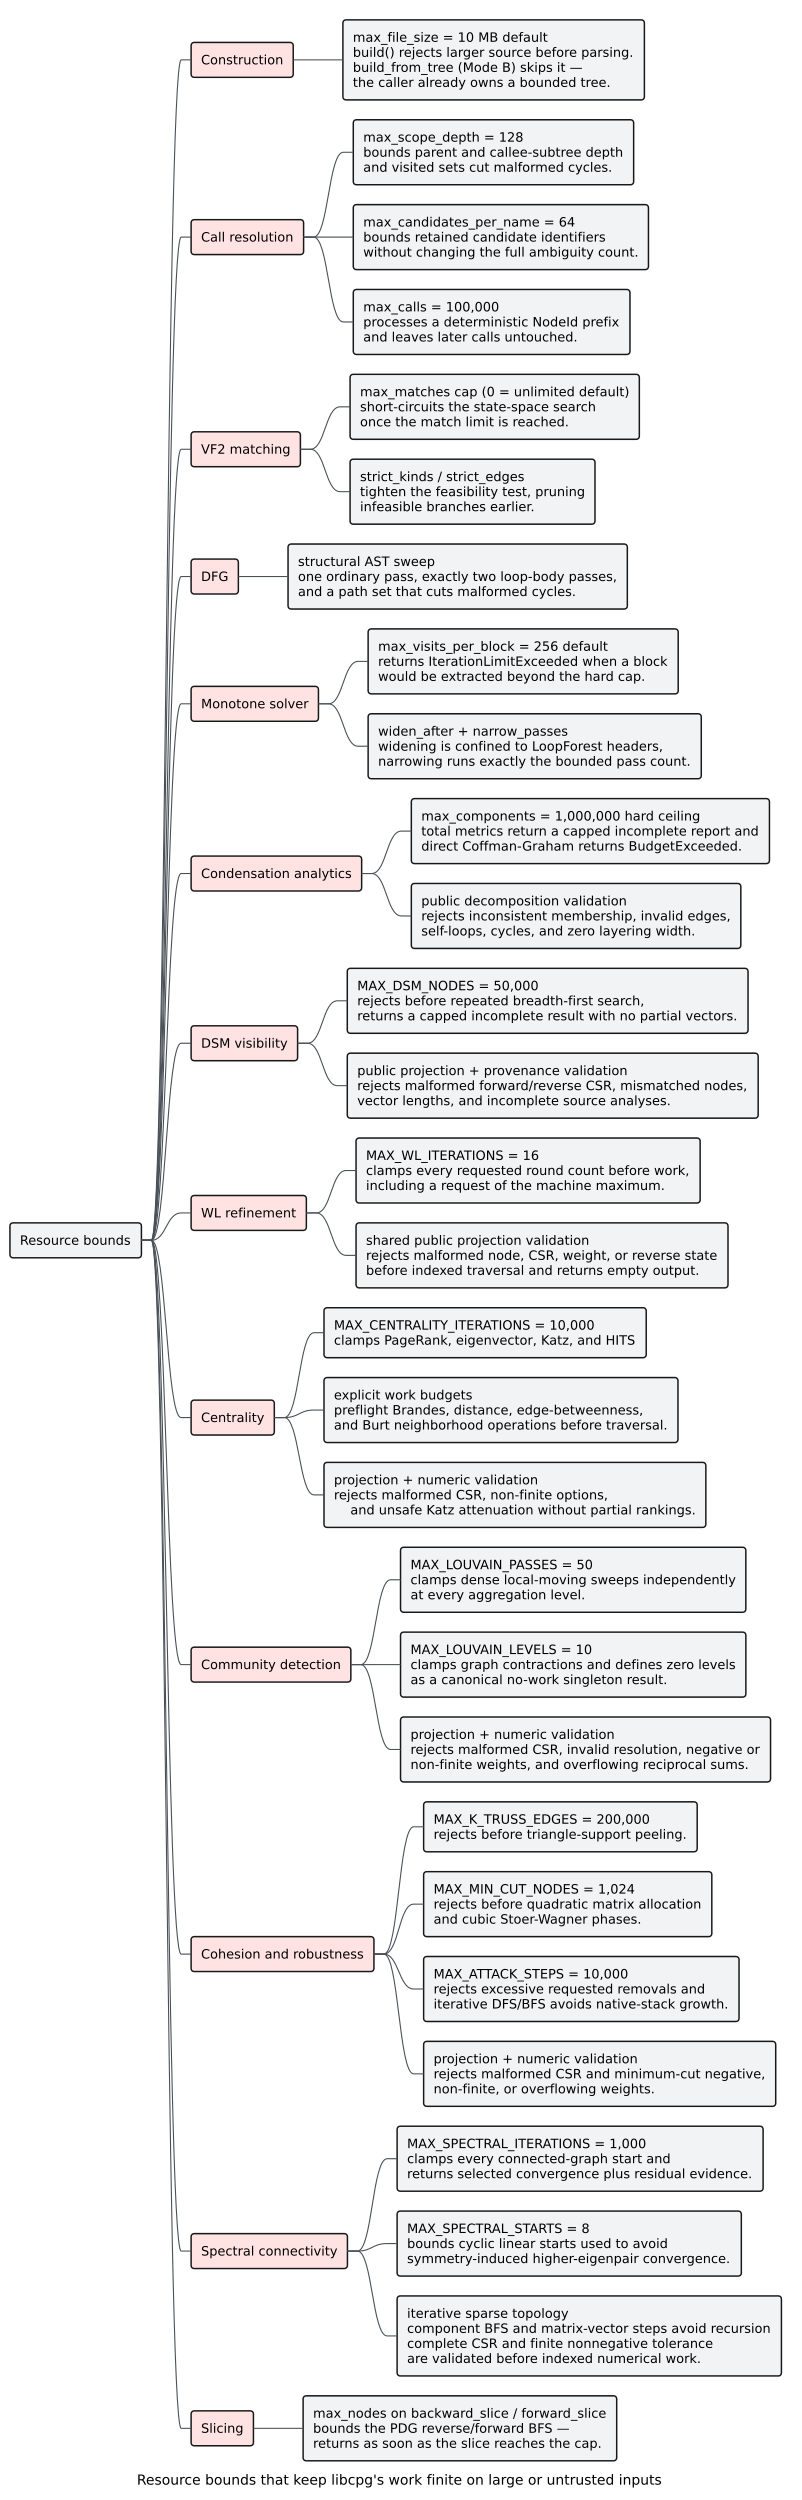
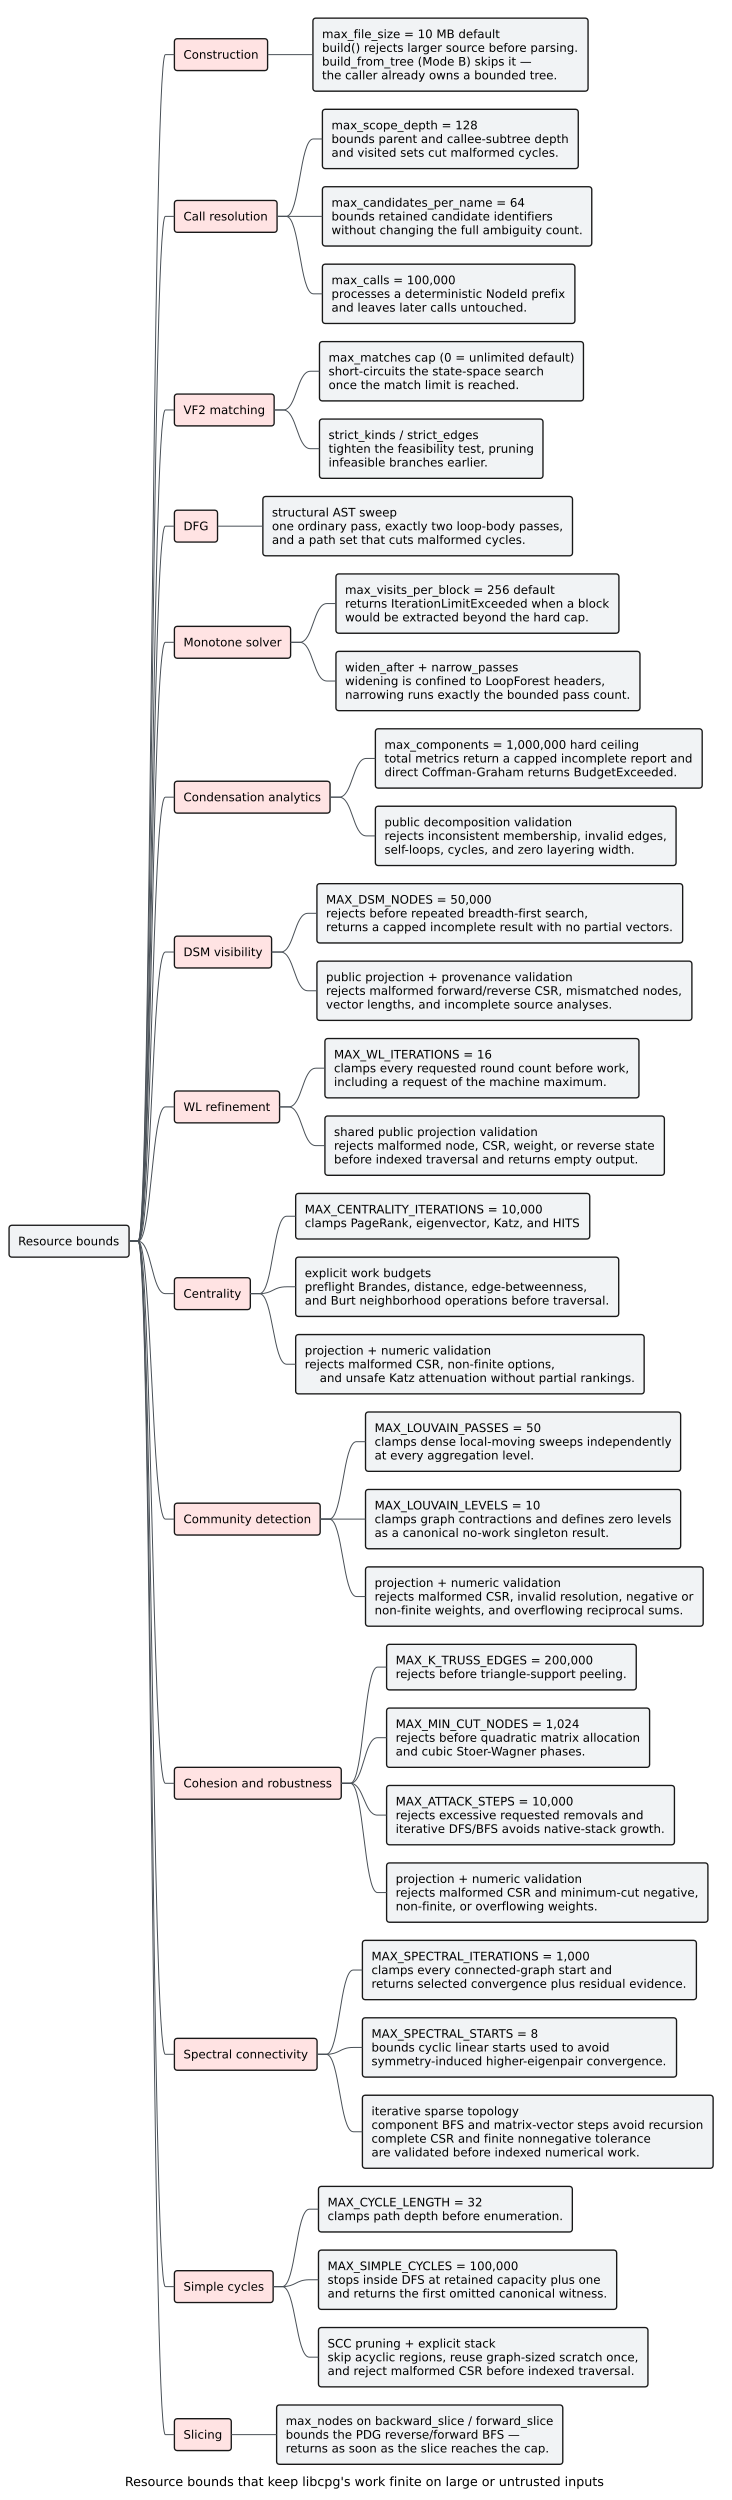
- <svg xmlns="http://www.w3.org/2000/svg" contentStyleType="text/css" data-diagram-type="MINDMAP" height="2516px" preserveAspectRatio="none" style="width:807px;height:2516px;background:#FFFFFF;" version="1.1" viewBox="0 0 807 2516" width="807px" zoomAndPan="magnify">
+ <svg xmlns="http://www.w3.org/2000/svg" contentStyleType="text/css" data-diagram-type="MINDMAP" height="2757px" preserveAspectRatio="none" style="width:807px;height:2757px;background:#FFFFFF;" version="1.1" viewBox="0 0 807 2757" width="807px" zoomAndPan="magnify">
  <defs />
  <g>
-     <rect fill="#F1F3F5" height="35.133" rx="3" ry="3" style="stroke:#181818;stroke-width:1.5;" width="132.328" x="10" y="1230.711" />
-     <text fill="#000000" font-family="'DejaVu Sans'" font-size="13" lengthAdjust="spacing" textLength="112.328" x="20" y="1252.778">Resource bounds</text>
+     <rect fill="#F1F3F5" height="35.133" rx="3" ry="3" style="stroke:#181818;stroke-width:1.5;" width="132.328" x="10" y="1351.242" />
+     <text fill="#000000" font-family="'DejaVu Sans'" font-size="13" lengthAdjust="spacing" textLength="112.328" x="20" y="1373.309">Resource bounds</text>
    <rect fill="#FFE3E3" height="35.133" rx="3" ry="3" style="stroke:#181818;stroke-width:1.5;" width="102.773" x="192.328" y="42.699" />
    <text fill="#000000" font-family="'DejaVu Sans'" font-size="13" lengthAdjust="spacing" textLength="82.773" x="202.328" y="64.766">Construction</text>
    <rect fill="#F1F3F5" height="80.531" rx="3" ry="3" style="stroke:#181818;stroke-width:1.5;" width="303.41" x="345.102" y="20" />
    <text fill="#000000" font-family="'DejaVu Sans'" font-size="13" lengthAdjust="spacing" textLength="196.168" x="355.102" y="42.067">max_file_size = 10 MB default</text>
    <text fill="#000000" font-family="'DejaVu Sans'" font-size="13" lengthAdjust="spacing" textLength="283.41" x="355.102" y="57.2">build() rejects larger source before parsing.</text>
    <text fill="#000000" font-family="'DejaVu Sans'" font-size="13" lengthAdjust="spacing" textLength="231.734" x="355.102" y="72.332">build_from_tree (Mode B) skips it —</text>
    <text fill="#000000" font-family="'DejaVu Sans'" font-size="13" lengthAdjust="spacing" textLength="259.962" x="355.102" y="87.465">the caller already owns a bounded tree.</text>
    <path d="M295.102,60.266 L305.102,60.266 C320.102,60.266 320.102,60.266 335.102,60.266 L345.102,60.266" fill="none" style="stroke:#495057;stroke-width:1.1;" />
-     <path d="M142.328,1248.277 L152.328,1248.277 C167.328,1248.277 167.328,60.266 182.328,60.266 L192.328,60.266" fill="none" style="stroke:#495057;stroke-width:1.1;" />
+     <path d="M142.328,1368.809 L152.328,1368.809 C167.328,1368.809 167.328,60.266 182.328,60.266 L192.328,60.266" fill="none" style="stroke:#495057;stroke-width:1.1;" />
    <rect fill="#FFE3E3" height="35.133" rx="3" ry="3" style="stroke:#181818;stroke-width:1.5;" width="113.222" x="192.328" y="221.062" />
    <text fill="#000000" font-family="'DejaVu Sans'" font-size="13" lengthAdjust="spacing" textLength="93.222" x="202.328" y="243.129">Call resolution</text>
    <rect fill="#F1F3F5" height="65.398" rx="3" ry="3" style="stroke:#181818;stroke-width:1.5;" width="282.158" x="355.55" y="120.531" />
    <text fill="#000000" font-family="'DejaVu Sans'" font-size="13" lengthAdjust="spacing" textLength="161.256" x="365.55" y="142.598">max_scope_depth = 128</text>
    <text fill="#000000" font-family="'DejaVu Sans'" font-size="13" lengthAdjust="spacing" textLength="262.158" x="365.55" y="157.731">bounds parent and callee-subtree depth</text>
    <text fill="#000000" font-family="'DejaVu Sans'" font-size="13" lengthAdjust="spacing" textLength="250.815" x="365.55" y="172.864">and visited sets cut malformed cycles.</text>
    <path d="M305.55,238.629 L315.55,238.629 C330.55,238.629 330.55,153.231 345.55,153.231 L355.55,153.231" fill="none" style="stroke:#495057;stroke-width:1.1;" />
    <rect fill="#F1F3F5" height="65.398" rx="3" ry="3" style="stroke:#181818;stroke-width:1.5;" width="297.05" x="355.55" y="205.93" />
    <text fill="#000000" font-family="'DejaVu Sans'" font-size="13" lengthAdjust="spacing" textLength="213.288" x="365.55" y="227.997">max_candidates_per_name = 64</text>
    <text fill="#000000" font-family="'DejaVu Sans'" font-size="13" lengthAdjust="spacing" textLength="244.258" x="365.55" y="243.129">bounds retained candidate identifiers</text>
    <text fill="#000000" font-family="'DejaVu Sans'" font-size="13" lengthAdjust="spacing" textLength="277.05" x="365.55" y="258.262">without changing the full ambiguity count.</text>
    <path d="M305.55,238.629 L315.55,238.629 C330.55,238.629 330.55,238.629 345.55,238.629 L355.55,238.629" fill="none" style="stroke:#495057;stroke-width:1.1;" />
    <rect fill="#F1F3F5" height="65.398" rx="3" ry="3" style="stroke:#181818;stroke-width:1.5;" width="278.445" x="355.55" y="291.328" />
    <text fill="#000000" font-family="'DejaVu Sans'" font-size="13" lengthAdjust="spacing" textLength="136.849" x="365.55" y="313.395">max_calls = 100,000</text>
    <text fill="#000000" font-family="'DejaVu Sans'" font-size="13" lengthAdjust="spacing" textLength="258.445" x="365.55" y="328.528">processes a deterministic NodeId prefix</text>
    <text fill="#000000" font-family="'DejaVu Sans'" font-size="13" lengthAdjust="spacing" textLength="215.693" x="365.55" y="343.661">and leaves later calls untouched.</text>
    <path d="M305.55,238.629 L315.55,238.629 C330.55,238.629 330.55,324.027 345.55,324.027 L355.55,324.027" fill="none" style="stroke:#495057;stroke-width:1.1;" />
-     <path d="M142.328,1248.277 L152.328,1248.277 C167.328,1248.277 167.328,238.629 182.328,238.629 L192.328,238.629" fill="none" style="stroke:#495057;stroke-width:1.1;" />
+     <path d="M142.328,1368.809 L152.328,1368.809 C167.328,1368.809 167.328,238.629 182.328,238.629 L192.328,238.629" fill="none" style="stroke:#495057;stroke-width:1.1;" />
    <rect fill="#FFE3E3" height="35.133" rx="3" ry="3" style="stroke:#181818;stroke-width:1.5;" width="109.991" x="192.328" y="434.559" />
    <text fill="#000000" font-family="'DejaVu Sans'" font-size="13" lengthAdjust="spacing" textLength="89.991" x="202.328" y="456.625">VF2 matching</text>
    <rect fill="#F1F3F5" height="65.398" rx="3" ry="3" style="stroke:#181818;stroke-width:1.5;" width="291.108" x="352.319" y="376.727" />
    <text fill="#000000" font-family="'DejaVu Sans'" font-size="13" lengthAdjust="spacing" textLength="271.108" x="362.319" y="398.793">max_matches cap (0 = unlimited default)</text>
    <text fill="#000000" font-family="'DejaVu Sans'" font-size="13" lengthAdjust="spacing" textLength="238.031" x="362.319" y="413.926">short-circuits the state-space search</text>
    <text fill="#000000" font-family="'DejaVu Sans'" font-size="13" lengthAdjust="spacing" textLength="210.507" x="362.319" y="429.059">once the match limit is reached.</text>
    <path d="M302.319,452.125 L312.319,452.125 C327.319,452.125 327.319,409.426 342.319,409.426 L352.319,409.426" fill="none" style="stroke:#495057;stroke-width:1.1;" />
    <rect fill="#F1F3F5" height="65.398" rx="3" ry="3" style="stroke:#181818;stroke-width:1.5;" width="246.478" x="352.319" y="462.125" />
    <text fill="#000000" font-family="'DejaVu Sans'" font-size="13" lengthAdjust="spacing" textLength="165.464" x="362.319" y="484.192">strict_kinds / strict_edges</text>
    <text fill="#000000" font-family="'DejaVu Sans'" font-size="13" lengthAdjust="spacing" textLength="226.478" x="362.319" y="499.325">tighten the feasibility test, pruning</text>
    <text fill="#000000" font-family="'DejaVu Sans'" font-size="13" lengthAdjust="spacing" textLength="176.871" x="362.319" y="514.457">infeasible branches earlier.</text>
    <path d="M302.319,452.125 L312.319,452.125 C327.319,452.125 327.319,494.824 342.319,494.824 L352.319,494.824" fill="none" style="stroke:#495057;stroke-width:1.1;" />
-     <path d="M142.328,1248.277 L152.328,1248.277 C167.328,1248.277 167.328,452.125 182.328,452.125 L192.328,452.125" fill="none" style="stroke:#495057;stroke-width:1.1;" />
+     <path d="M142.328,1368.809 L152.328,1368.809 C167.328,1368.809 167.328,452.125 182.328,452.125 L192.328,452.125" fill="none" style="stroke:#495057;stroke-width:1.1;" />
    <rect fill="#FFE3E3" height="35.133" rx="3" ry="3" style="stroke:#181818;stroke-width:1.5;" width="47.562" x="192.328" y="562.656" />
    <text fill="#000000" font-family="'DejaVu Sans'" font-size="13" lengthAdjust="spacing" textLength="27.561" x="202.328" y="584.723">DFG</text>
    <rect fill="#F1F3F5" height="65.398" rx="3" ry="3" style="stroke:#181818;stroke-width:1.5;" width="341.458" x="289.89" y="547.523" />
    <text fill="#000000" font-family="'DejaVu Sans'" font-size="13" lengthAdjust="spacing" textLength="137.865" x="299.89" y="569.59">structural AST sweep</text>
    <text fill="#000000" font-family="'DejaVu Sans'" font-size="13" lengthAdjust="spacing" textLength="321.458" x="299.89" y="584.723">one ordinary pass, exactly two loop-body passes,</text>
    <text fill="#000000" font-family="'DejaVu Sans'" font-size="13" lengthAdjust="spacing" textLength="279.963" x="299.89" y="599.856">and a path set that cuts malformed cycles.</text>
    <path d="M239.89,580.223 L249.89,580.223 C264.89,580.223 264.89,580.223 279.89,580.223 L289.89,580.223" fill="none" style="stroke:#495057;stroke-width:1.1;" />
-     <path d="M142.328,1248.277 L152.328,1248.277 C167.328,1248.277 167.328,580.223 182.328,580.223 L192.328,580.223" fill="none" style="stroke:#495057;stroke-width:1.1;" />
+     <path d="M142.328,1368.809 L152.328,1368.809 C167.328,1368.809 167.328,580.223 182.328,580.223 L192.328,580.223" fill="none" style="stroke:#495057;stroke-width:1.1;" />
    <rect fill="#FFE3E3" height="35.133" rx="3" ry="3" style="stroke:#181818;stroke-width:1.5;" width="128.158" x="192.328" y="690.754" />
    <text fill="#000000" font-family="'DejaVu Sans'" font-size="13" lengthAdjust="spacing" textLength="108.158" x="202.328" y="712.821">Monotone solver</text>
    <rect fill="#F1F3F5" height="65.398" rx="3" ry="3" style="stroke:#181818;stroke-width:1.5;" width="312.056" x="370.486" y="632.922" />
    <text fill="#000000" font-family="'DejaVu Sans'" font-size="13" lengthAdjust="spacing" textLength="231.315" x="380.486" y="654.989">max_visits_per_block = 256 default</text>
    <text fill="#000000" font-family="'DejaVu Sans'" font-size="13" lengthAdjust="spacing" textLength="292.056" x="380.486" y="670.122">returns IterationLimitExceeded when a block</text>
    <text fill="#000000" font-family="'DejaVu Sans'" font-size="13" lengthAdjust="spacing" textLength="269.35" x="380.486" y="685.254">would be extracted beyond the hard cap.</text>
    <path d="M320.486,708.32 L330.486,708.32 C345.486,708.32 345.486,665.621 360.486,665.621 L370.486,665.621" fill="none" style="stroke:#495057;stroke-width:1.1;" />
    <rect fill="#F1F3F5" height="65.398" rx="3" ry="3" style="stroke:#181818;stroke-width:1.5;" width="335.275" x="370.486" y="718.32" />
    <text fill="#000000" font-family="'DejaVu Sans'" font-size="13" lengthAdjust="spacing" textLength="191.89" x="380.486" y="740.387">widen_after + narrow_passes</text>
    <text fill="#000000" font-family="'DejaVu Sans'" font-size="13" lengthAdjust="spacing" textLength="287.701" x="380.486" y="755.52">widening is confined to LoopForest headers,</text>
    <text fill="#000000" font-family="'DejaVu Sans'" font-size="13" lengthAdjust="spacing" textLength="315.275" x="380.486" y="770.653">narrowing runs exactly the bounded pass count.</text>
    <path d="M320.486,708.32 L330.486,708.32 C345.486,708.32 345.486,751.019 360.486,751.019 L370.486,751.019" fill="none" style="stroke:#495057;stroke-width:1.1;" />
-     <path d="M142.328,1248.277 L152.328,1248.277 C167.328,1248.277 167.328,708.32 182.328,708.32 L192.328,708.32" fill="none" style="stroke:#495057;stroke-width:1.1;" />
+     <path d="M142.328,1368.809 L152.328,1368.809 C167.328,1368.809 167.328,708.32 182.328,708.32 L192.328,708.32" fill="none" style="stroke:#495057;stroke-width:1.1;" />
    <rect fill="#FFE3E3" height="35.133" rx="3" ry="3" style="stroke:#181818;stroke-width:1.5;" width="171.639" x="192.328" y="861.551" />
    <text fill="#000000" font-family="'DejaVu Sans'" font-size="13" lengthAdjust="spacing" textLength="151.639" x="202.328" y="883.618">Condensation analytics</text>
    <rect fill="#F1F3F5" height="65.398" rx="3" ry="3" style="stroke:#181818;stroke-width:1.5;" width="360.406" x="413.967" y="803.719" />
    <text fill="#000000" font-family="'DejaVu Sans'" font-size="13" lengthAdjust="spacing" textLength="280.998" x="423.967" y="825.786">max_components = 1,000,000 hard ceiling</text>
    <text fill="#000000" font-family="'DejaVu Sans'" font-size="13" lengthAdjust="spacing" textLength="340.406" x="423.967" y="840.918">total metrics return a capped incomplete report and</text>
    <text fill="#000000" font-family="'DejaVu Sans'" font-size="13" lengthAdjust="spacing" textLength="323.324" x="423.967" y="856.051">direct Coffman-Graham returns BudgetExceeded.</text>
    <path d="M363.967,879.117 L373.967,879.117 C388.967,879.117 388.967,836.418 403.967,836.418 L413.967,836.418" fill="none" style="stroke:#495057;stroke-width:1.1;" />
    <rect fill="#F1F3F5" height="65.398" rx="3" ry="3" style="stroke:#181818;stroke-width:1.5;" width="331.6" x="413.967" y="889.117" />
    <text fill="#000000" font-family="'DejaVu Sans'" font-size="13" lengthAdjust="spacing" textLength="206.889" x="423.967" y="911.184">public decomposition validation</text>
    <text fill="#000000" font-family="'DejaVu Sans'" font-size="13" lengthAdjust="spacing" textLength="311.6" x="423.967" y="926.317">rejects inconsistent membership, invalid edges,</text>
    <text fill="#000000" font-family="'DejaVu Sans'" font-size="13" lengthAdjust="spacing" textLength="276.752" x="423.967" y="941.45">self-loops, cycles, and zero layering width.</text>
    <path d="M363.967,879.117 L373.967,879.117 C388.967,879.117 388.967,921.816 403.967,921.816 L413.967,921.816" fill="none" style="stroke:#495057;stroke-width:1.1;" />
-     <path d="M142.328,1248.277 L152.328,1248.277 C167.328,1248.277 167.328,879.117 182.328,879.117 L192.328,879.117" fill="none" style="stroke:#495057;stroke-width:1.1;" />
+     <path d="M142.328,1368.809 L152.328,1368.809 C167.328,1368.809 167.328,879.117 182.328,879.117 L192.328,879.117" fill="none" style="stroke:#495057;stroke-width:1.1;" />
    <rect fill="#FFE3E3" height="35.133" rx="3" ry="3" style="stroke:#181818;stroke-width:1.5;" width="107.179" x="192.328" y="1032.348" />
    <text fill="#000000" font-family="'DejaVu Sans'" font-size="13" lengthAdjust="spacing" textLength="87.179" x="202.328" y="1054.415">DSM visibility</text>
    <rect fill="#F1F3F5" height="65.398" rx="3" ry="3" style="stroke:#181818;stroke-width:1.5;" width="403.329" x="349.507" y="974.516" />
    <text fill="#000000" font-family="'DejaVu Sans'" font-size="13" lengthAdjust="spacing" textLength="182.571" x="359.507" y="996.582">MAX_DSM_NODES = 50,000</text>
    <text fill="#000000" font-family="'DejaVu Sans'" font-size="13" lengthAdjust="spacing" textLength="290.373" x="359.507" y="1011.715">rejects before repeated breadth-first search,</text>
    <text fill="#000000" font-family="'DejaVu Sans'" font-size="13" lengthAdjust="spacing" textLength="383.329" x="359.507" y="1026.848">returns a capped incomplete result with no partial vectors.</text>
    <path d="M299.507,1049.914 L309.507,1049.914 C324.507,1049.914 324.507,1007.215 339.507,1007.215 L349.507,1007.215" fill="none" style="stroke:#495057;stroke-width:1.1;" />
    <rect fill="#F1F3F5" height="65.398" rx="3" ry="3" style="stroke:#181818;stroke-width:1.5;" width="413.517" x="349.507" y="1059.914" />
    <text fill="#000000" font-family="'DejaVu Sans'" font-size="13" lengthAdjust="spacing" textLength="272.581" x="359.507" y="1081.981">public projection + provenance validation</text>
    <text fill="#000000" font-family="'DejaVu Sans'" font-size="13" lengthAdjust="spacing" textLength="393.517" x="359.507" y="1097.114">rejects malformed forward/reverse CSR, mismatched nodes,</text>
    <text fill="#000000" font-family="'DejaVu Sans'" font-size="13" lengthAdjust="spacing" textLength="315.878" x="359.507" y="1112.247">vector lengths, and incomplete source analyses.</text>
    <path d="M299.507,1049.914 L309.507,1049.914 C324.507,1049.914 324.507,1092.613 339.507,1092.613 L349.507,1092.613" fill="none" style="stroke:#495057;stroke-width:1.1;" />
-     <path d="M142.328,1248.277 L152.328,1248.277 C167.328,1248.277 167.328,1049.914 182.328,1049.914 L192.328,1049.914" fill="none" style="stroke:#495057;stroke-width:1.1;" />
+     <path d="M142.328,1368.809 L152.328,1368.809 C167.328,1368.809 167.328,1049.914 182.328,1049.914 L192.328,1049.914" fill="none" style="stroke:#495057;stroke-width:1.1;" />
    <rect fill="#FFE3E3" height="35.133" rx="3" ry="3" style="stroke:#181818;stroke-width:1.5;" width="115.996" x="192.328" y="1203.145" />
    <text fill="#000000" font-family="'DejaVu Sans'" font-size="13" lengthAdjust="spacing" textLength="95.996" x="202.328" y="1225.211">WL refinement</text>
    <rect fill="#F1F3F5" height="65.398" rx="3" ry="3" style="stroke:#181818;stroke-width:1.5;" width="346.308" x="358.324" y="1145.312" />
    <text fill="#000000" font-family="'DejaVu Sans'" font-size="13" lengthAdjust="spacing" textLength="175.709" x="368.324" y="1167.379">MAX_WL_ITERATIONS = 16</text>
    <text fill="#000000" font-family="'DejaVu Sans'" font-size="13" lengthAdjust="spacing" textLength="326.308" x="368.324" y="1182.512">clamps every requested round count before work,</text>
    <text fill="#000000" font-family="'DejaVu Sans'" font-size="13" lengthAdjust="spacing" textLength="301.031" x="368.324" y="1197.645">including a request of the machine maximum.</text>
    <path d="M308.324,1220.711 L318.324,1220.711 C333.324,1220.711 333.324,1178.012 348.324,1178.012 L358.324,1178.012" fill="none" style="stroke:#495057;stroke-width:1.1;" />
    <rect fill="#F1F3F5" height="65.398" rx="3" ry="3" style="stroke:#181818;stroke-width:1.5;" width="374.339" x="358.324" y="1230.711" />
    <text fill="#000000" font-family="'DejaVu Sans'" font-size="13" lengthAdjust="spacing" textLength="225.297" x="368.324" y="1252.778">shared public projection validation</text>
    <text fill="#000000" font-family="'DejaVu Sans'" font-size="13" lengthAdjust="spacing" textLength="354.339" x="368.324" y="1267.911">rejects malformed node, CSR, weight, or reverse state</text>
    <text fill="#000000" font-family="'DejaVu Sans'" font-size="13" lengthAdjust="spacing" textLength="336.965" x="368.324" y="1283.043">before indexed traversal and returns empty output.</text>
    <path d="M308.324,1220.711 L318.324,1220.711 C333.324,1220.711 333.324,1263.41 348.324,1263.41 L358.324,1263.41" fill="none" style="stroke:#495057;stroke-width:1.1;" />
-     <path d="M142.328,1248.277 L152.328,1248.277 C167.328,1248.277 167.328,1220.711 182.328,1220.711 L192.328,1220.711" fill="none" style="stroke:#495057;stroke-width:1.1;" />
+     <path d="M142.328,1368.809 L152.328,1368.809 C167.328,1368.809 167.328,1220.711 182.328,1220.711 L192.328,1220.711" fill="none" style="stroke:#495057;stroke-width:1.1;" />
    <rect fill="#FFE3E3" height="35.133" rx="3" ry="3" style="stroke:#181818;stroke-width:1.5;" width="83.737" x="192.328" y="1409.074" />
    <text fill="#000000" font-family="'DejaVu Sans'" font-size="13" lengthAdjust="spacing" textLength="63.737" x="202.328" y="1431.141">Centrality</text>
    <rect fill="#F1F3F5" height="50.266" rx="3" ry="3" style="stroke:#181818;stroke-width:1.5;" width="324.3" x="326.065" y="1316.109" />
    <text fill="#000000" font-family="'DejaVu Sans'" font-size="13" lengthAdjust="spacing" textLength="264.399" x="336.065" y="1338.176">MAX_CENTRALITY_ITERATIONS = 10,000</text>
    <text fill="#000000" font-family="'DejaVu Sans'" font-size="13" lengthAdjust="spacing" textLength="304.3" x="336.065" y="1353.309">clamps PageRank, eigenvector, Katz, and HITS</text>
    <path d="M276.065,1426.641 L286.065,1426.641 C301.065,1426.641 301.065,1341.242 316.065,1341.242 L326.065,1341.242" fill="none" style="stroke:#495057;stroke-width:1.1;" />
    <rect fill="#F1F3F5" height="65.398" rx="3" ry="3" style="stroke:#181818;stroke-width:1.5;" width="356.248" x="326.065" y="1386.375" />
    <text fill="#000000" font-family="'DejaVu Sans'" font-size="13" lengthAdjust="spacing" textLength="139.61" x="336.065" y="1408.442">explicit work budgets</text>
    <text fill="#000000" font-family="'DejaVu Sans'" font-size="13" lengthAdjust="spacing" textLength="311.543" x="336.065" y="1423.575">preflight Brandes, distance, edge-betweenness,</text>
    <text fill="#000000" font-family="'DejaVu Sans'" font-size="13" lengthAdjust="spacing" textLength="336.248" x="336.065" y="1438.707">and Burt neighborhood operations before traversal.</text>
    <path d="M276.065,1426.641 L286.065,1426.641 C301.065,1426.641 301.065,1419.074 316.065,1419.074 L326.065,1419.074" fill="none" style="stroke:#495057;stroke-width:1.1;" />
    <rect fill="#F1F3F5" height="65.398" rx="3" ry="3" style="stroke:#181818;stroke-width:1.5;" width="384.298" x="326.065" y="1471.773" />
    <text fill="#000000" font-family="'DejaVu Sans'" font-size="13" lengthAdjust="spacing" textLength="205.747" x="336.065" y="1493.84">projection + numeric validation</text>
    <text fill="#000000" font-family="'DejaVu Sans'" font-size="13" lengthAdjust="spacing" textLength="276.294" x="336.065" y="1508.973">rejects malformed CSR, non-finite options,</text>
    <text fill="#000000" font-family="'DejaVu Sans'" font-size="13" lengthAdjust="spacing" textLength="347.769" x="352.594" y="1524.106">and unsafe Katz attenuation without partial rankings.</text>
    <path d="M276.065,1426.641 L286.065,1426.641 C301.065,1426.641 301.065,1504.473 316.065,1504.473 L326.065,1504.473" fill="none" style="stroke:#495057;stroke-width:1.1;" />
-     <path d="M142.328,1248.277 L152.328,1248.277 C167.328,1248.277 167.328,1426.641 182.328,1426.641 L192.328,1426.641" fill="none" style="stroke:#495057;stroke-width:1.1;" />
+     <path d="M142.328,1368.809 L152.328,1368.809 C167.328,1368.809 167.328,1426.641 182.328,1426.641 L192.328,1426.641" fill="none" style="stroke:#495057;stroke-width:1.1;" />
    <rect fill="#FFE3E3" height="35.133" rx="3" ry="3" style="stroke:#181818;stroke-width:1.5;" width="160.766" x="192.328" y="1657.703" />
    <text fill="#000000" font-family="'DejaVu Sans'" font-size="13" lengthAdjust="spacing" textLength="140.766" x="202.328" y="1679.77">Community detection</text>
    <rect fill="#F1F3F5" height="65.398" rx="3" ry="3" style="stroke:#181818;stroke-width:1.5;" width="347.507" x="403.094" y="1557.172" />
    <text fill="#000000" font-family="'DejaVu Sans'" font-size="13" lengthAdjust="spacing" textLength="185.751" x="413.094" y="1579.239">MAX_LOUVAIN_PASSES = 50</text>
    <text fill="#000000" font-family="'DejaVu Sans'" font-size="13" lengthAdjust="spacing" textLength="327.507" x="413.094" y="1594.372">clamps dense local-moving sweeps independently</text>
    <text fill="#000000" font-family="'DejaVu Sans'" font-size="13" lengthAdjust="spacing" textLength="176.167" x="413.094" y="1609.504">at every aggregation level.</text>
    <path d="M353.094,1675.27 L363.094,1675.27 C378.094,1675.27 378.094,1589.871 393.094,1589.871 L403.094,1589.871" fill="none" style="stroke:#495057;stroke-width:1.1;" />
    <rect fill="#F1F3F5" height="65.398" rx="3" ry="3" style="stroke:#181818;stroke-width:1.5;" width="347.545" x="403.094" y="1642.57" />
    <text fill="#000000" font-family="'DejaVu Sans'" font-size="13" lengthAdjust="spacing" textLength="184.107" x="413.094" y="1664.637">MAX_LOUVAIN_LEVELS = 10</text>
    <text fill="#000000" font-family="'DejaVu Sans'" font-size="13" lengthAdjust="spacing" textLength="327.545" x="413.094" y="1679.77">clamps graph contractions and defines zero levels</text>
    <text fill="#000000" font-family="'DejaVu Sans'" font-size="13" lengthAdjust="spacing" textLength="258.565" x="413.094" y="1694.903">as a canonical no-work singleton result.</text>
    <path d="M353.094,1675.27 L363.094,1675.27 C378.094,1675.27 378.094,1675.27 393.094,1675.27 L403.094,1675.27" fill="none" style="stroke:#495057;stroke-width:1.1;" />
    <rect fill="#F1F3F5" height="65.398" rx="3" ry="3" style="stroke:#181818;stroke-width:1.5;" width="372.384" x="403.094" y="1727.969" />
    <text fill="#000000" font-family="'DejaVu Sans'" font-size="13" lengthAdjust="spacing" textLength="205.747" x="413.094" y="1750.036">projection + numeric validation</text>
    <text fill="#000000" font-family="'DejaVu Sans'" font-size="13" lengthAdjust="spacing" textLength="352.384" x="413.094" y="1765.168">rejects malformed CSR, invalid resolution, negative or</text>
    <text fill="#000000" font-family="'DejaVu Sans'" font-size="13" lengthAdjust="spacing" textLength="340.939" x="413.094" y="1780.301">non-finite weights, and overflowing reciprocal sums.</text>
    <path d="M353.094,1675.27 L363.094,1675.27 C378.094,1675.27 378.094,1760.668 393.094,1760.668 L403.094,1760.668" fill="none" style="stroke:#495057;stroke-width:1.1;" />
-     <path d="M142.328,1248.277 L152.328,1248.277 C167.328,1248.277 167.328,1675.27 182.328,1675.27 L192.328,1675.27" fill="none" style="stroke:#495057;stroke-width:1.1;" />
+     <path d="M142.328,1368.809 L152.328,1368.809 C167.328,1368.809 167.328,1675.27 182.328,1675.27 L192.328,1675.27" fill="none" style="stroke:#495057;stroke-width:1.1;" />
    <rect fill="#FFE3E3" height="35.133" rx="3" ry="3" style="stroke:#181818;stroke-width:1.5;" width="184.011" x="192.328" y="1949.031" />
    <text fill="#000000" font-family="'DejaVu Sans'" font-size="13" lengthAdjust="spacing" textLength="164.011" x="202.328" y="1971.098">Cohesion and robustness</text>
    <rect fill="#F1F3F5" height="50.266" rx="3" ry="3" style="stroke:#181818;stroke-width:1.5;" width="275.309" x="426.339" y="1813.367" />
    <text fill="#000000" font-family="'DejaVu Sans'" font-size="13" lengthAdjust="spacing" textLength="217.712" x="436.339" y="1835.434">MAX_K_TRUSS_EDGES = 200,000</text>
    <text fill="#000000" font-family="'DejaVu Sans'" font-size="13" lengthAdjust="spacing" textLength="255.309" x="436.339" y="1850.567">rejects before triangle-support peeling.</text>
    <path d="M376.339,1966.598 L386.339,1966.598 C401.339,1966.598 401.339,1838.5 416.339,1838.5 L426.339,1838.5" fill="none" style="stroke:#495057;stroke-width:1.1;" />
    <rect fill="#F1F3F5" height="65.398" rx="3" ry="3" style="stroke:#181818;stroke-width:1.5;" width="290.036" x="426.339" y="1883.633" />
    <text fill="#000000" font-family="'DejaVu Sans'" font-size="13" lengthAdjust="spacing" textLength="202.63" x="436.339" y="1905.7">MAX_MIN_CUT_NODES = 1,024</text>
    <text fill="#000000" font-family="'DejaVu Sans'" font-size="13" lengthAdjust="spacing" textLength="270.036" x="436.339" y="1920.832">rejects before quadratic matrix allocation</text>
    <text fill="#000000" font-family="'DejaVu Sans'" font-size="13" lengthAdjust="spacing" textLength="211.377" x="436.339" y="1935.965">and cubic Stoer-Wagner phases.</text>
    <path d="M376.339,1966.598 L386.339,1966.598 C401.339,1966.598 401.339,1916.332 416.339,1916.332 L426.339,1916.332" fill="none" style="stroke:#495057;stroke-width:1.1;" />
    <rect fill="#F1F3F5" height="65.398" rx="3" ry="3" style="stroke:#181818;stroke-width:1.5;" width="317.426" x="426.339" y="1969.031" />
    <text fill="#000000" font-family="'DejaVu Sans'" font-size="13" lengthAdjust="spacing" textLength="198.428" x="436.339" y="1991.098">MAX_ATTACK_STEPS = 10,000</text>
    <text fill="#000000" font-family="'DejaVu Sans'" font-size="13" lengthAdjust="spacing" textLength="274.6" x="436.339" y="2006.231">rejects excessive requested removals and</text>
    <text fill="#000000" font-family="'DejaVu Sans'" font-size="13" lengthAdjust="spacing" textLength="297.426" x="436.339" y="2021.364">iterative DFS/BFS avoids native-stack growth.</text>
    <path d="M376.339,1966.598 L386.339,1966.598 C401.339,1966.598 401.339,2001.73 416.339,2001.73 L426.339,2001.73" fill="none" style="stroke:#495057;stroke-width:1.1;" />
    <rect fill="#F1F3F5" height="65.398" rx="3" ry="3" style="stroke:#181818;stroke-width:1.5;" width="354.337" x="426.339" y="2054.43" />
    <text fill="#000000" font-family="'DejaVu Sans'" font-size="13" lengthAdjust="spacing" textLength="205.747" x="436.339" y="2076.497">projection + numeric validation</text>
    <text fill="#000000" font-family="'DejaVu Sans'" font-size="13" lengthAdjust="spacing" textLength="334.337" x="436.339" y="2091.629">rejects malformed CSR and minimum-cut negative,</text>
    <text fill="#000000" font-family="'DejaVu Sans'" font-size="13" lengthAdjust="spacing" textLength="222.689" x="436.339" y="2106.762">non-finite, or overflowing weights.</text>
    <path d="M376.339,1966.598 L386.339,1966.598 C401.339,1966.598 401.339,2087.129 416.339,2087.129 L426.339,2087.129" fill="none" style="stroke:#495057;stroke-width:1.1;" />
-     <path d="M142.328,1248.277 L152.328,1248.277 C167.328,1248.277 167.328,1966.598 182.328,1966.598 L192.328,1966.598" fill="none" style="stroke:#495057;stroke-width:1.1;" />
+     <path d="M142.328,1368.809 L152.328,1368.809 C167.328,1368.809 167.328,1966.598 182.328,1966.598 L192.328,1966.598" fill="none" style="stroke:#495057;stroke-width:1.1;" />
    <rect fill="#FFE3E3" height="35.133" rx="3" ry="3" style="stroke:#181818;stroke-width:1.5;" width="157.332" x="192.328" y="2247.926" />
    <text fill="#000000" font-family="'DejaVu Sans'" font-size="13" lengthAdjust="spacing" textLength="137.332" x="202.328" y="2269.993">Spectral connectivity</text>
    <rect fill="#F1F3F5" height="65.398" rx="3" ry="3" style="stroke:#181818;stroke-width:1.5;" width="368.328" x="399.66" y="2139.828" />
    <text fill="#000000" font-family="'DejaVu Sans'" font-size="13" lengthAdjust="spacing" textLength="242.779" x="409.66" y="2161.895">MAX_SPECTRAL_ITERATIONS = 1,000</text>
    <text fill="#000000" font-family="'DejaVu Sans'" font-size="13" lengthAdjust="spacing" textLength="265.224" x="409.66" y="2177.028">clamps every connected-graph start and</text>
    <text fill="#000000" font-family="'DejaVu Sans'" font-size="13" lengthAdjust="spacing" textLength="348.328" x="409.66" y="2192.161">returns selected convergence plus residual evidence.</text>
    <path d="M349.66,2265.492 L359.66,2265.492 C374.66,2265.492 374.66,2172.527 389.66,2172.527 L399.66,2172.527" fill="none" style="stroke:#495057;stroke-width:1.1;" />
    <rect fill="#F1F3F5" height="65.398" rx="3" ry="3" style="stroke:#181818;stroke-width:1.5;" width="346.416" x="399.66" y="2225.227" />
    <text fill="#000000" font-family="'DejaVu Sans'" font-size="13" lengthAdjust="spacing" textLength="186.247" x="409.66" y="2247.294">MAX_SPECTRAL_STARTS = 8</text>
    <text fill="#000000" font-family="'DejaVu Sans'" font-size="13" lengthAdjust="spacing" textLength="262.476" x="409.66" y="2262.426">bounds cyclic linear starts used to avoid</text>
    <text fill="#000000" font-family="'DejaVu Sans'" font-size="13" lengthAdjust="spacing" textLength="326.416" x="409.66" y="2277.559">symmetry-induced higher-eigenpair convergence.</text>
    <path d="M349.66,2265.492 L359.66,2265.492 C374.66,2265.492 374.66,2257.926 389.66,2257.926 L399.66,2257.926" fill="none" style="stroke:#495057;stroke-width:1.1;" />
    <rect fill="#F1F3F5" height="80.531" rx="3" ry="3" style="stroke:#181818;stroke-width:1.5;" width="386.768" x="399.66" y="2310.625" />
    <text fill="#000000" font-family="'DejaVu Sans'" font-size="13" lengthAdjust="spacing" textLength="162.557" x="409.66" y="2332.692">iterative sparse topology</text>
    <text fill="#000000" font-family="'DejaVu Sans'" font-size="13" lengthAdjust="spacing" textLength="366.768" x="409.66" y="2347.825">component BFS and matrix-vector steps avoid recursion</text>
    <text fill="#000000" font-family="'DejaVu Sans'" font-size="13" lengthAdjust="spacing" textLength="307.982" x="409.66" y="2362.957">complete CSR and finite nonnegative tolerance</text>
    <text fill="#000000" font-family="'DejaVu Sans'" font-size="13" lengthAdjust="spacing" textLength="297" x="409.66" y="2378.09">are validated before indexed numerical work.</text>
    <path d="M349.66,2265.492 L359.66,2265.492 C374.66,2265.492 374.66,2350.891 389.66,2350.891 L399.66,2350.891" fill="none" style="stroke:#495057;stroke-width:1.1;" />
-     <path d="M142.328,1248.277 L152.328,1248.277 C167.328,1248.277 167.328,2265.492 182.328,2265.492 L192.328,2265.492" fill="none" style="stroke:#495057;stroke-width:1.1;" />
-     <rect fill="#FFE3E3" height="35.133" rx="3" ry="3" style="stroke:#181818;stroke-width:1.5;" width="62.726" x="192.328" y="2426.289" />
-     <text fill="#000000" font-family="'DejaVu Sans'" font-size="13" lengthAdjust="spacing" textLength="42.726" x="202.328" y="2448.356">Slicing</text>
-     <rect fill="#F1F3F5" height="65.398" rx="3" ry="3" style="stroke:#181818;stroke-width:1.5;" width="315.585" x="305.054" y="2411.156" />
-     <text fill="#000000" font-family="'DejaVu Sans'" font-size="13" lengthAdjust="spacing" textLength="295.585" x="315.054" y="2433.223">max_nodes on backward_slice / forward_slice</text>
-     <text fill="#000000" font-family="'DejaVu Sans'" font-size="13" lengthAdjust="spacing" textLength="258.877" x="315.054" y="2448.356">bounds the PDG reverse/forward BFS —</text>
-     <text fill="#000000" font-family="'DejaVu Sans'" font-size="13" lengthAdjust="spacing" textLength="291.269" x="315.054" y="2463.489">returns as soon as the slice reaches the cap.</text>
-     <path d="M255.054,2443.856 L265.054,2443.856 C280.054,2443.856 280.054,2443.856 295.054,2443.856 L305.054,2443.856" fill="none" style="stroke:#495057;stroke-width:1.1;" />
-     <path d="M142.328,1248.277 L152.328,1248.277 C167.328,1248.277 167.328,2443.856 182.328,2443.856 L192.328,2443.856" fill="none" style="stroke:#495057;stroke-width:1.1;" />
+     <path d="M142.328,1368.809 L152.328,1368.809 C167.328,1368.809 167.328,2265.492 182.328,2265.492 L192.328,2265.492" fill="none" style="stroke:#495057;stroke-width:1.1;" />
+     <rect fill="#FFE3E3" height="35.133" rx="3" ry="3" style="stroke:#181818;stroke-width:1.5;" width="108.893" x="192.328" y="2504.121" />
+     <text fill="#000000" font-family="'DejaVu Sans'" font-size="13" lengthAdjust="spacing" textLength="88.893" x="202.328" y="2526.188">Simple cycles</text>
+     <rect fill="#F1F3F5" height="50.266" rx="3" ry="3" style="stroke:#181818;stroke-width:1.5;" width="279.943" x="351.221" y="2411.156" />
+     <text fill="#000000" font-family="'DejaVu Sans'" font-size="13" lengthAdjust="spacing" textLength="172.237" x="361.221" y="2433.223">MAX_CYCLE_LENGTH = 32</text>
+     <text fill="#000000" font-family="'DejaVu Sans'" font-size="13" lengthAdjust="spacing" textLength="259.943" x="361.221" y="2448.356">clamps path depth before enumeration.</text>
+     <path d="M301.221,2521.688 L311.221,2521.688 C326.221,2521.688 326.221,2436.289 341.221,2436.289 L351.221,2436.289" fill="none" style="stroke:#495057;stroke-width:1.1;" />
+     <rect fill="#F1F3F5" height="65.398" rx="3" ry="3" style="stroke:#181818;stroke-width:1.5;" width="328.839" x="351.221" y="2481.422" />
+     <text fill="#000000" font-family="'DejaVu Sans'" font-size="13" lengthAdjust="spacing" textLength="211.333" x="361.221" y="2503.489">MAX_SIMPLE_CYCLES = 100,000</text>
+     <text fill="#000000" font-family="'DejaVu Sans'" font-size="13" lengthAdjust="spacing" textLength="301.52" x="361.221" y="2518.622">stops inside DFS at retained capacity plus one</text>
+     <text fill="#000000" font-family="'DejaVu Sans'" font-size="13" lengthAdjust="spacing" textLength="308.839" x="361.221" y="2533.754">and returns the first omitted canonical witness.</text>
+     <path d="M301.221,2521.688 L311.221,2521.688 C326.221,2521.688 326.221,2514.121 341.221,2514.121 L351.221,2514.121" fill="none" style="stroke:#495057;stroke-width:1.1;" />
+     <rect fill="#F1F3F5" height="65.398" rx="3" ry="3" style="stroke:#181818;stroke-width:1.5;" width="363.332" x="351.221" y="2566.82" />
+     <text fill="#000000" font-family="'DejaVu Sans'" font-size="13" lengthAdjust="spacing" textLength="185.542" x="361.221" y="2588.887">SCC pruning + explicit stack</text>
+     <text fill="#000000" font-family="'DejaVu Sans'" font-size="13" lengthAdjust="spacing" textLength="343.332" x="361.221" y="2604.02">skip acyclic regions, reuse graph-sized scratch once,</text>
+     <text fill="#000000" font-family="'DejaVu Sans'" font-size="13" lengthAdjust="spacing" textLength="339.936" x="361.221" y="2619.153">and reject malformed CSR before indexed traversal.</text>
+     <path d="M301.221,2521.688 L311.221,2521.688 C326.221,2521.688 326.221,2599.519 341.221,2599.519 L351.221,2599.519" fill="none" style="stroke:#495057;stroke-width:1.1;" />
+     <path d="M142.328,1368.809 L152.328,1368.809 C167.328,1368.809 167.328,2521.688 182.328,2521.688 L192.328,2521.688" fill="none" style="stroke:#495057;stroke-width:1.1;" />
+     <rect fill="#FFE3E3" height="35.133" rx="3" ry="3" style="stroke:#181818;stroke-width:1.5;" width="62.726" x="192.328" y="2667.352" />
+     <text fill="#000000" font-family="'DejaVu Sans'" font-size="13" lengthAdjust="spacing" textLength="42.726" x="202.328" y="2689.419">Slicing</text>
+     <rect fill="#F1F3F5" height="65.398" rx="3" ry="3" style="stroke:#181818;stroke-width:1.5;" width="315.585" x="305.054" y="2652.219" />
+     <text fill="#000000" font-family="'DejaVu Sans'" font-size="13" lengthAdjust="spacing" textLength="295.585" x="315.054" y="2674.286">max_nodes on backward_slice / forward_slice</text>
+     <text fill="#000000" font-family="'DejaVu Sans'" font-size="13" lengthAdjust="spacing" textLength="258.877" x="315.054" y="2689.419">bounds the PDG reverse/forward BFS —</text>
+     <text fill="#000000" font-family="'DejaVu Sans'" font-size="13" lengthAdjust="spacing" textLength="291.269" x="315.054" y="2704.551">returns as soon as the slice reaches the cap.</text>
+     <path d="M255.054,2684.918 L265.054,2684.918 C280.054,2684.918 280.054,2684.918 295.054,2684.918 L305.054,2684.918" fill="none" style="stroke:#495057;stroke-width:1.1;" />
+     <path d="M142.328,1368.809 L152.328,1368.809 C167.328,1368.809 167.328,2684.918 182.328,2684.918 L192.328,2684.918" fill="none" style="stroke:#495057;stroke-width:1.1;" />
    <g class="caption" data-source-line="2">
-       <text fill="#000000" font-family="'DejaVu Sans'" font-size="14" lengthAdjust="spacing" textLength="529.901" x="137.763" y="2500.55">Resource bounds that keep libcpg's work finite on large or untrusted inputs</text>
+       <text fill="#000000" font-family="'DejaVu Sans'" font-size="14" lengthAdjust="spacing" textLength="529.901" x="137.763" y="2741.612">Resource bounds that keep libcpg's work finite on large or untrusted inputs</text>
    </g>
  </g>
</svg>
